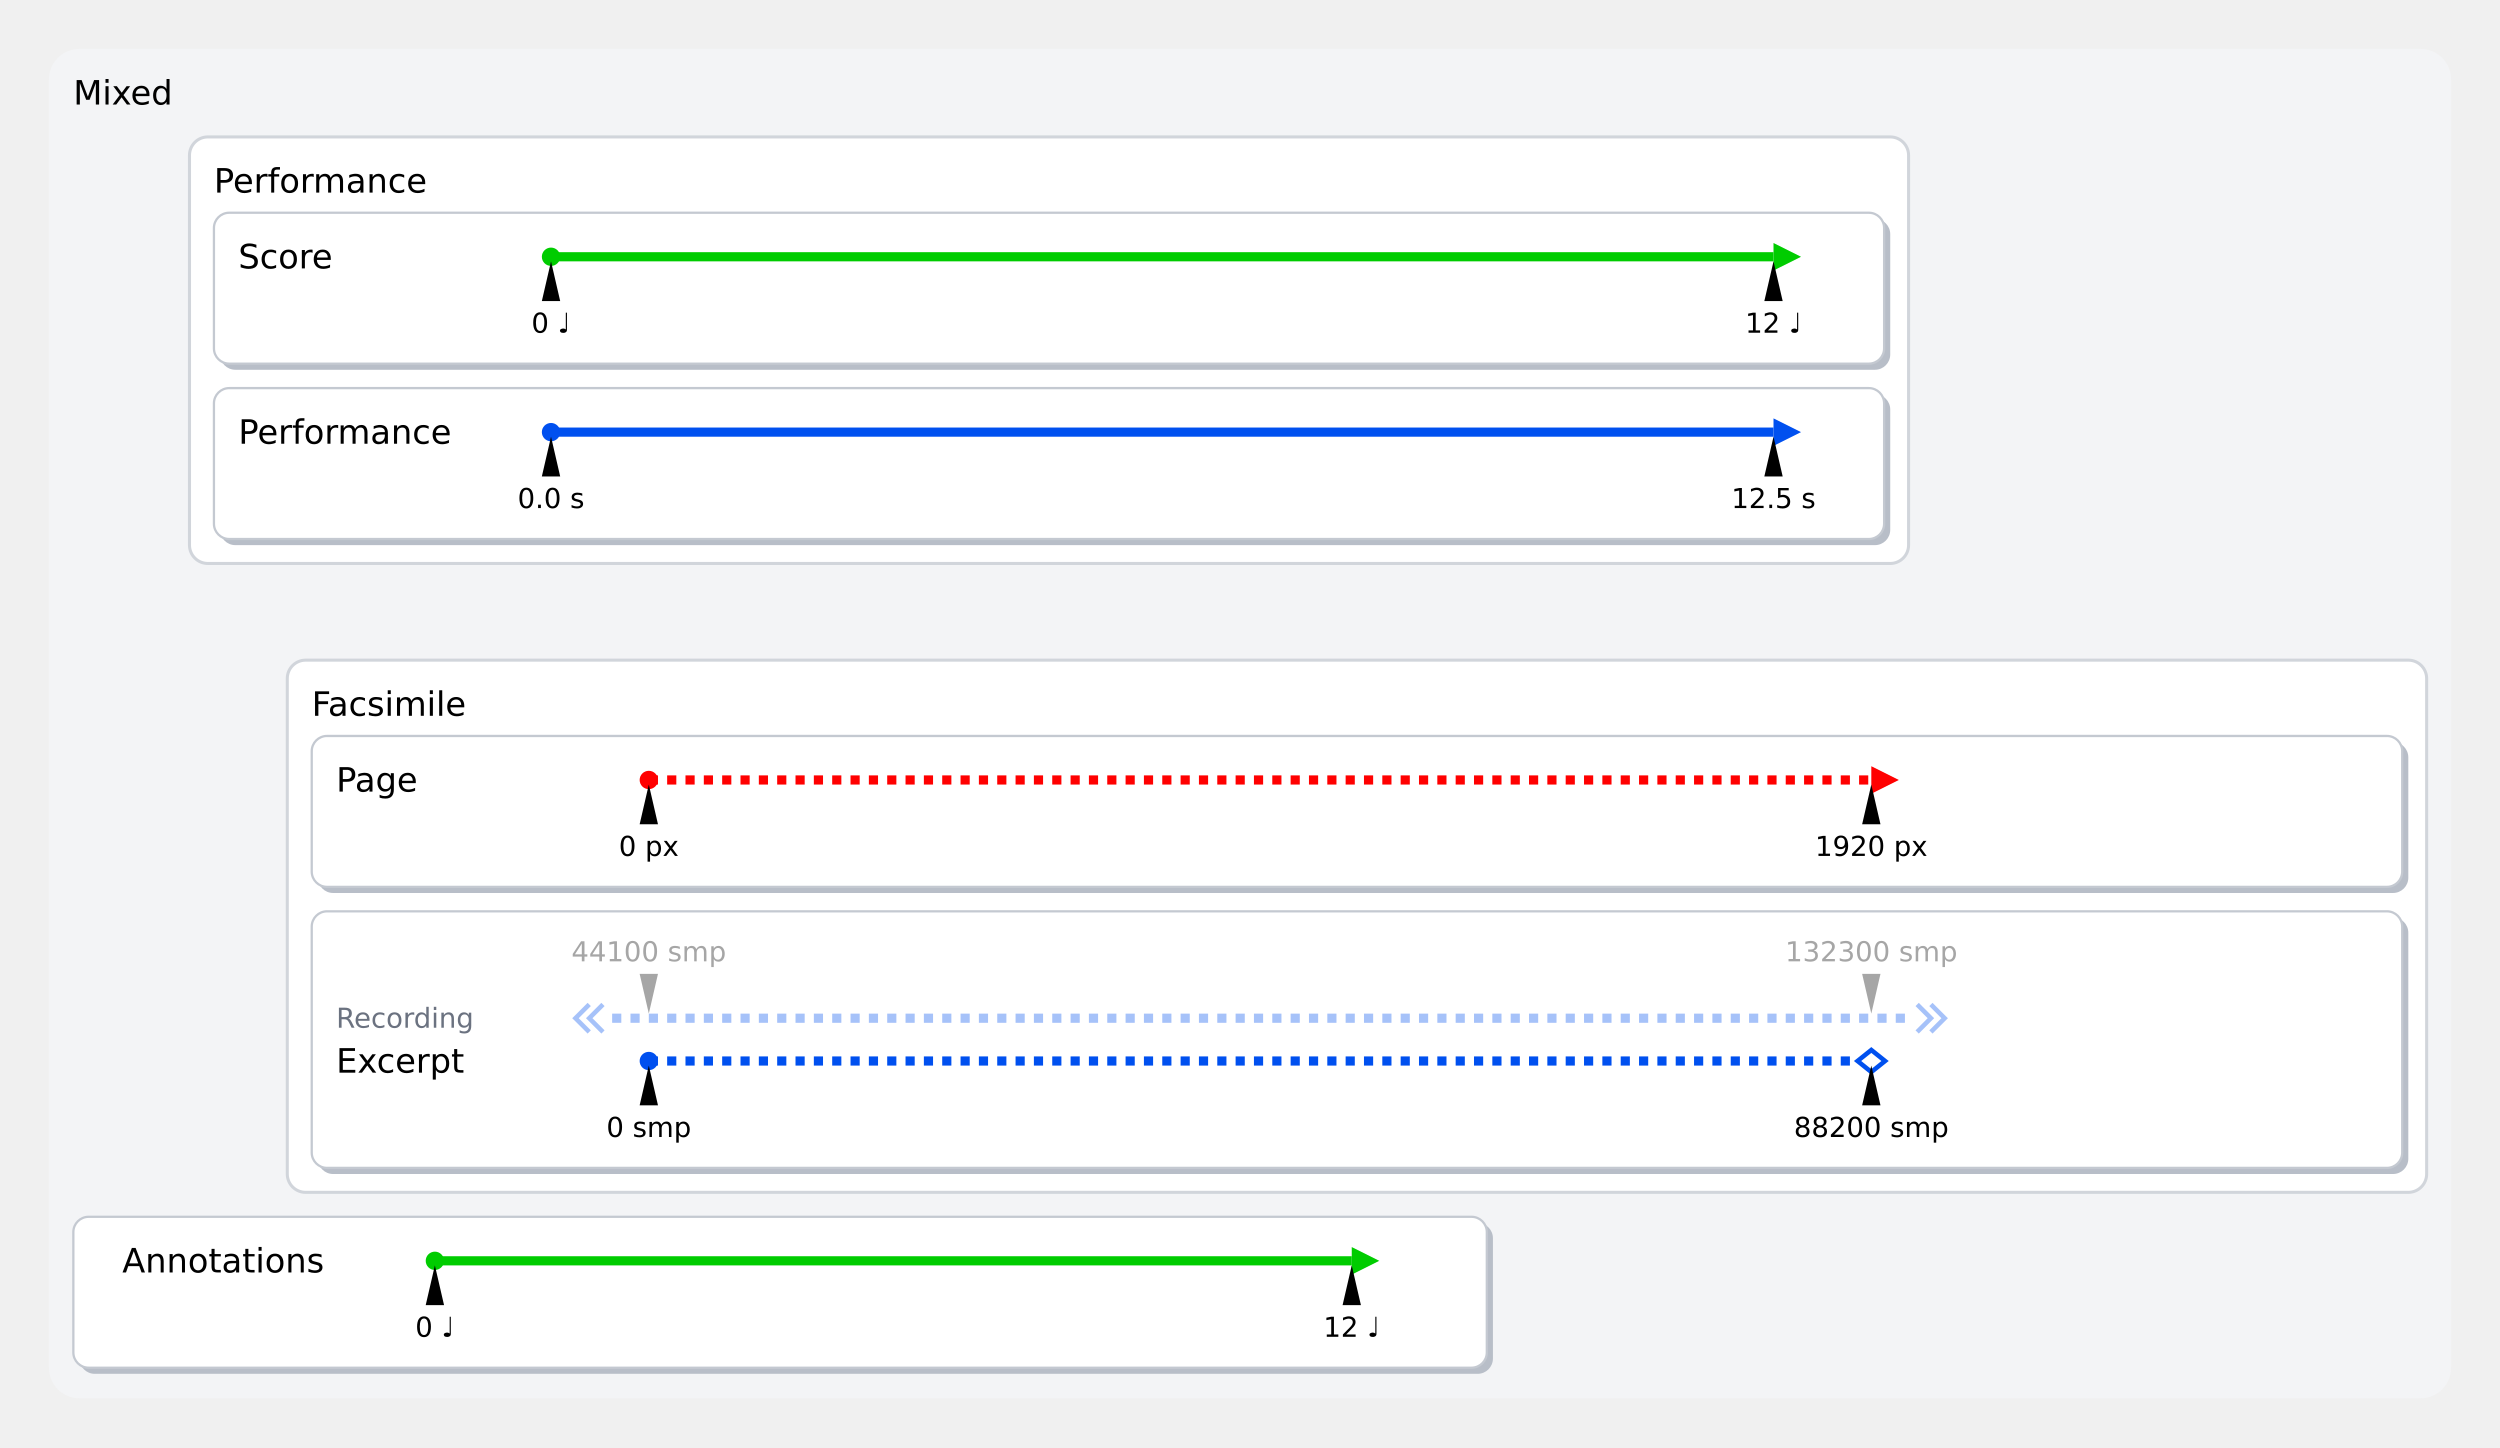
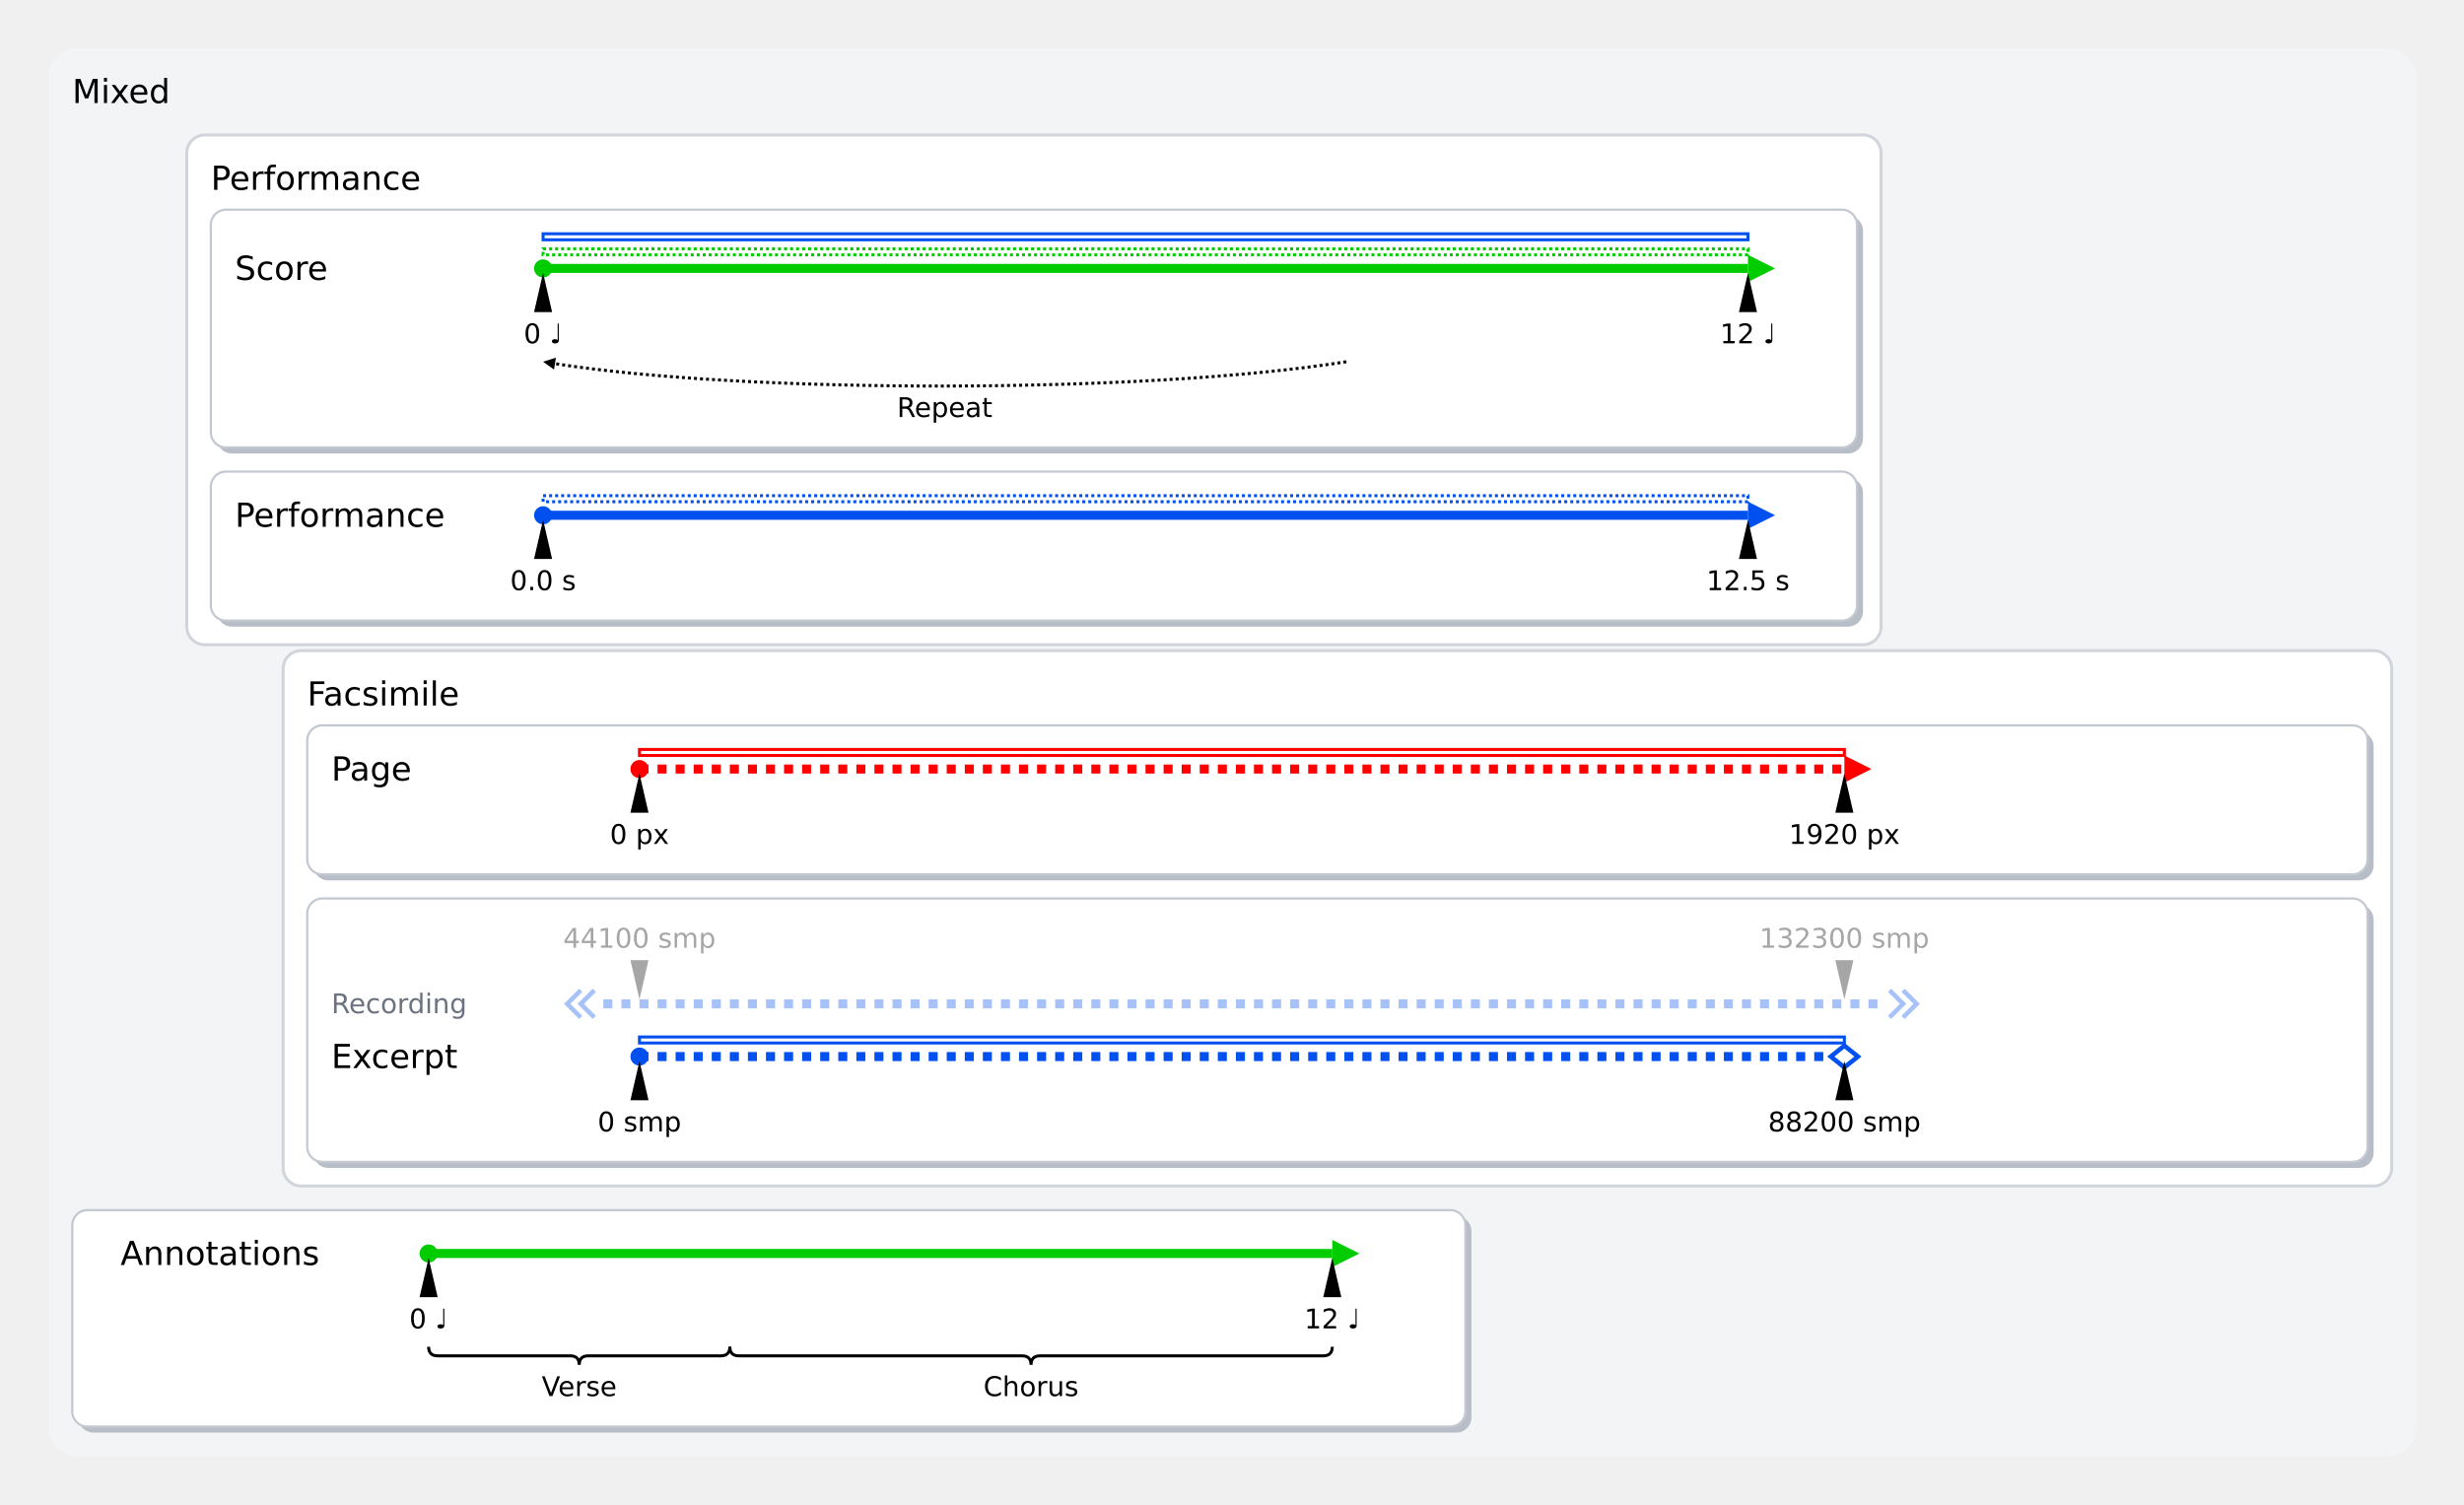
- <svg xmlns="http://www.w3.org/2000/svg" width="818" height="473.516" viewBox="0 0 818 473.516" font-family="DejaVu Sans" text-rendering="geometricPrecision" style="font-kerning:none;font-variant-ligatures:none">
+ <svg xmlns="http://www.w3.org/2000/svg" width="818" height="499.59" viewBox="0 0 818 499.59" font-family="DejaVu Sans" text-rendering="geometricPrecision" style="font-kerning:none;font-variant-ligatures:none">
  <g transform="translate(16 16)">
-     <rect x="0" y="0" width="786" height="441.516" rx="10" fill="#F3F4F6" />
+     <rect x="0" y="0" width="786" height="467.59" rx="10" fill="#F3F4F6" />
    <text data-address="name" x="8" y="18.21" text-anchor="start" font-size="11" fill="#000000">Mixed</text>
-     <rect data-address="group_1" x="46" y="28.805" width="562.485" height="139.562" rx="6" fill="#FFFFFF" stroke="#D1D5DB" stroke-width="1" />
+     <rect data-address="group_1" x="46" y="28.805" width="562.485" height="169.234" rx="6" fill="#FFFFFF" stroke="#D1D5DB" stroke-width="1" />
    <text data-address="group_1/name" x="54" y="47.015" text-anchor="start" font-size="11" fill="#000000">Performance</text>
-     <rect data-address="score/card" x="56" y="55.609" width="546.485" height="49.379" rx="5" fill="#B8BEC8" />
-     <rect data-address="score/card" x="54" y="53.609" width="546.485" height="49.379" rx="5" fill="#FFFFFF" stroke="#C4C9D1" stroke-width="0.75" />
-     <line data-address="score" x1="164.292" y1="68.012" x2="564.292" y2="68.012" stroke="#00CC00" stroke-width="3" />
-     <circle data-address="score" cx="164.292" cy="68.012" r="3" fill="#00CC00" />
-     <polygon data-address="score" points="573.292,68.012 564.292,63.512 564.292,72.512" fill="#00CC00" />
-     <polygon data-address="score/start" points="164.292,69.512 161.292,82.512 167.292,82.512" fill="#000000" />
-     <polygon data-address="score/end" points="564.292,69.512 561.292,82.512 567.292,82.512" fill="#000000" />
-     <text data-address="score/name" x="62" y="71.82" text-anchor="start" font-size="11" fill="#000000">Score</text>
-     <text data-address="score/start/label" x="164.292" y="92.866" text-anchor="middle" font-size="9" fill="#000000">0 ♩</text>
-     <text data-address="score/end/label" x="564.292" y="92.866" text-anchor="middle" font-size="9" fill="#000000">12 ♩</text>
-     <rect data-address="performance/card" x="56" y="112.988" width="546.485" height="49.379" rx="5" fill="#B8BEC8" />
-     <rect data-address="performance/card" x="54" y="110.988" width="546.485" height="49.379" rx="5" fill="#FFFFFF" stroke="#C4C9D1" stroke-width="0.75" />
-     <line data-address="performance" x1="164.292" y1="125.391" x2="564.292" y2="125.391" stroke="#0050EF" stroke-width="3" />
-     <circle data-address="performance" cx="164.292" cy="125.391" r="3" fill="#0050EF" />
-     <polygon data-address="performance" points="573.292,125.391 564.292,120.891 564.292,129.891" fill="#0050EF" />
-     <polygon data-address="performance/start" points="164.292,126.891 161.292,139.891 167.292,139.891" fill="#000000" />
-     <polygon data-address="performance/end" points="564.292,126.891 561.292,139.891 567.292,139.891" fill="#000000" />
-     <text data-address="performance/name" x="62" y="129.199" text-anchor="start" font-size="11" fill="#000000">Performance</text>
-     <text data-address="performance/start/label" x="164.292" y="150.245" text-anchor="middle" font-size="9" fill="#000000">0.0 s</text>
-     <text data-address="performance/end/label" x="564.292" y="150.245" text-anchor="middle" font-size="9" fill="#000000">12.5 s</text>
-     <rect data-address="group_2" x="78" y="200" width="700" height="174.137" rx="6" fill="#FFFFFF" stroke="#D1D5DB" stroke-width="1" />
+     <rect data-address="score/card" x="56" y="55.609" width="546.485" height="78.953" rx="5" fill="#B8BEC8" />
+     <rect data-address="score/card" x="54" y="53.609" width="546.485" height="78.953" rx="5" fill="#FFFFFF" stroke="#C4C9D1" stroke-width="0.75" />
+     <polygon data-address="score/cmap_1" points="164.292,66.609 564.292,66.609 564.292,68.609 164.292,68.609" fill="none" stroke="#00CC00" stroke-width="1" stroke-dasharray="1 1" />
+     <polygon data-address="score/cmap_2" points="164.292,61.609 564.292,61.609 564.292,63.609 164.292,63.609" fill="none" stroke="#0050EF" stroke-width="1" />
+     <path data-address="score/jump_1" d="M430.958 104.086C364.291 114.753 230.958 114.753 168.241 104.718" fill="none" stroke="#000000" stroke-width="1" stroke-dasharray="1 1" />
+     <polygon data-address="score/jump_1" points="164.292,104.086 167.925,106.693 168.557,102.743" fill="#000000" />
+     <line data-address="score" x1="164.292" y1="73.109" x2="564.292" y2="73.109" stroke="#00CC00" stroke-width="3" />
+     <circle data-address="score" cx="164.292" cy="73.109" r="3" fill="#00CC00" />
+     <polygon data-address="score" points="573.292,73.109 564.292,68.609 564.292,77.609" fill="#00CC00" />
+     <polygon data-address="score/start" points="164.292,74.609 161.292,87.609 167.292,87.609" fill="#000000" />
+     <polygon data-address="score/end" points="564.292,74.609 561.292,87.609 567.292,87.609" fill="#000000" />
+     <text data-address="score/name" x="62" y="76.918" text-anchor="start" font-size="11" fill="#000000">Score</text>
+     <text data-address="score/start/label" x="164.292" y="97.963" text-anchor="middle" font-size="9" fill="#000000">0 ♩</text>
+     <text data-address="score/end/label" x="564.292" y="97.963" text-anchor="middle" font-size="9" fill="#000000">12 ♩</text>
+     <text data-address="score/jump_1/label" x="297.625" y="122.44" text-anchor="middle" font-size="9" fill="#000000">Repeat</text>
+     <rect data-address="performance/card" x="56" y="142.562" width="546.485" height="49.477" rx="5" fill="#B8BEC8" />
+     <rect data-address="performance/card" x="54" y="140.562" width="546.485" height="49.477" rx="5" fill="#FFFFFF" stroke="#C4C9D1" stroke-width="0.75" />
+     <polygon data-address="performance/cmap_1" points="164.292,148.562 564.292,148.562 564.292,150.562 164.292,150.562" fill="none" stroke="#0050EF" stroke-width="1" stroke-dasharray="1 1" />
+     <line data-address="performance" x1="164.292" y1="155.062" x2="564.292" y2="155.062" stroke="#0050EF" stroke-width="3" />
+     <circle data-address="performance" cx="164.292" cy="155.062" r="3" fill="#0050EF" />
+     <polygon data-address="performance" points="573.292,155.062 564.292,150.562 564.292,159.562" fill="#0050EF" />
+     <polygon data-address="performance/start" points="164.292,156.562 161.292,169.562 167.292,169.562" fill="#000000" />
+     <polygon data-address="performance/end" points="564.292,156.562 561.292,169.562 567.292,169.562" fill="#000000" />
+     <text data-address="performance/name" x="62" y="158.871" text-anchor="start" font-size="11" fill="#000000">Performance</text>
+     <text data-address="performance/start/label" x="164.292" y="179.917" text-anchor="middle" font-size="9" fill="#000000">0.0 s</text>
+     <text data-address="performance/end/label" x="564.292" y="179.917" text-anchor="middle" font-size="9" fill="#000000">12.5 s</text>
+     <rect data-address="group_2" x="78" y="200" width="700" height="177.734" rx="6" fill="#FFFFFF" stroke="#D1D5DB" stroke-width="1" />
    <text data-address="group_2/name" x="86" y="218.21" text-anchor="start" font-size="11" fill="#000000">Facsimile</text>
-     <rect data-address="page/card" x="88" y="226.805" width="684" height="49.379" rx="5" fill="#B8BEC8" />
-     <rect data-address="page/card" x="86" y="224.805" width="684" height="49.379" rx="5" fill="#FFFFFF" stroke="#C4C9D1" stroke-width="0.75" />
-     <line data-address="page" x1="196.292" y1="239.207" x2="596.292" y2="239.207" stroke="#FF0000" stroke-width="3" stroke-dasharray="3 3" />
-     <circle data-address="page" cx="196.292" cy="239.207" r="3" fill="#FF0000" />
-     <polygon data-address="page" points="605.292,239.207 596.292,234.707 596.292,243.707" fill="#FF0000" />
-     <polygon data-address="page/start" points="196.292,240.707 193.292,253.707 199.292,253.707" fill="#000000" />
-     <polygon data-address="page/end" points="596.292,240.707 593.292,253.707 599.292,253.707" fill="#000000" />
-     <text data-address="page/name" x="94" y="243.015" text-anchor="start" font-size="11" fill="#000000">Page</text>
-     <text data-address="page/start/label" x="196.292" y="264.061" text-anchor="middle" font-size="9" fill="#000000">0 px</text>
-     <text data-address="page/end/label" x="596.292" y="264.061" text-anchor="middle" font-size="9" fill="#000000">1920 px</text>
-     <rect data-address="excerpt/card" x="88" y="284.184" width="684" height="83.953" rx="5" fill="#B8BEC8" />
-     <rect data-address="excerpt/card" x="86" y="282.184" width="684" height="83.953" rx="5" fill="#FFFFFF" stroke="#C4C9D1" stroke-width="0.75" />
-     <line data-address="recording" x1="184.292" y1="317.16" x2="608.292" y2="317.16" stroke="#0050EF" stroke-width="3" stroke-dasharray="3 3" opacity="0.35" />
-     <polyline data-address="recording" points="181.292,312.66 176.792,317.16 181.292,321.66" fill="none" stroke="#0050EF" stroke-width="1.5" opacity="0.35" />
-     <polyline data-address="recording" points="176.792,312.66 172.292,317.16 176.792,321.66" fill="none" stroke="#0050EF" stroke-width="1.5" opacity="0.35" />
-     <polyline data-address="recording" points="611.292,312.66 615.792,317.16 611.292,321.66" fill="none" stroke="#0050EF" stroke-width="1.5" opacity="0.35" />
-     <polyline data-address="recording" points="615.792,312.66 620.292,317.16 615.792,321.66" fill="none" stroke="#0050EF" stroke-width="1.5" opacity="0.35" />
-     <line data-address="excerpt" x1="196.292" y1="331.16" x2="591.792" y2="331.16" stroke="#0050EF" stroke-width="3" stroke-dasharray="3 3" />
-     <circle data-address="excerpt" cx="196.292" cy="331.16" r="3" fill="#0050EF" />
-     <polygon data-address="excerpt" points="591.792,331.16 596.292,327.56 600.792,331.16 596.292,334.76" fill="none" stroke="#0050EF" stroke-width="1.5" />
-     <polygon data-address="excerpt/start" points="196.292,315.66 193.292,302.66 199.292,302.66" fill="#000000" opacity="0.35" />
-     <polygon data-address="excerpt/end" points="596.292,315.66 593.292,302.66 599.292,302.66" fill="#000000" opacity="0.35" />
-     <polygon data-address="excerpt/start" points="196.292,332.66 193.292,345.66 199.292,345.66" fill="#000000" />
-     <polygon data-address="excerpt/end" points="596.292,332.66 593.292,345.66 599.292,345.66" fill="#000000" />
-     <text data-address="recording/name" x="94" y="320.276" text-anchor="start" font-size="9" fill="#6B7280">Recording</text>
-     <text data-address="excerpt/name" x="94" y="334.968" text-anchor="start" font-size="11" fill="#000000">Excerpt</text>
-     <text data-address="excerpt/start/label" x="196.292" y="298.538" text-anchor="middle" font-size="9" fill="#000000" opacity="0.35">44100 smp</text>
-     <text data-address="excerpt/end/label" x="596.292" y="298.538" text-anchor="middle" font-size="9" fill="#000000" opacity="0.35">132300 smp</text>
-     <text data-address="excerpt/start/label" x="196.292" y="356.014" text-anchor="middle" font-size="9" fill="#000000">0 smp</text>
-     <text data-address="excerpt/end/label" x="596.292" y="356.014" text-anchor="middle" font-size="9" fill="#000000">88200 smp</text>
-     <rect data-address="annotations/card" x="10" y="384.137" width="462.485" height="49.379" rx="5" fill="#B8BEC8" />
-     <rect data-address="annotations/card" x="8" y="382.137" width="462.485" height="49.379" rx="5" fill="#FFFFFF" stroke="#C4C9D1" stroke-width="0.75" />
-     <line data-address="annotations" x1="126.291" y1="396.539" x2="426.291" y2="396.539" stroke="#00CC00" stroke-width="3" />
-     <circle data-address="annotations" cx="126.291" cy="396.539" r="3" fill="#00CC00" />
-     <polygon data-address="annotations" points="435.291,396.539 426.291,392.039 426.291,401.039" fill="#00CC00" />
-     <polygon data-address="annotations/start" points="126.291,398.039 123.291,411.039 129.292,411.039" fill="#000000" />
-     <polygon data-address="annotations/end" points="426.291,398.039 423.291,411.039 429.291,411.039" fill="#000000" />
-     <text data-address="annotations/name" x="24" y="400.347" text-anchor="start" font-size="11" fill="#000000">Annotations</text>
-     <text data-address="annotations/start/label" x="126.291" y="421.393" text-anchor="middle" font-size="9" fill="#000000">0 ♩</text>
-     <text data-address="annotations/end/label" x="426.291" y="421.393" text-anchor="middle" font-size="9" fill="#000000">12 ♩</text>
+     <rect data-address="page/card" x="88" y="226.805" width="684" height="49.477" rx="5" fill="#B8BEC8" />
+     <rect data-address="page/card" x="86" y="224.805" width="684" height="49.477" rx="5" fill="#FFFFFF" stroke="#C4C9D1" stroke-width="0.75" />
+     <polygon data-address="page/cmap_1" points="196.292,232.805 596.292,232.805 596.292,234.805 196.292,234.805" fill="none" stroke="#FF0000" stroke-width="1" />
+     <line data-address="page" x1="196.292" y1="239.305" x2="596.292" y2="239.305" stroke="#FF0000" stroke-width="3" stroke-dasharray="3 3" />
+     <circle data-address="page" cx="196.292" cy="239.305" r="3" fill="#FF0000" />
+     <polygon data-address="page" points="605.292,239.305 596.292,234.805 596.292,243.805" fill="#FF0000" />
+     <polygon data-address="page/start" points="196.292,240.805 193.292,253.805 199.292,253.805" fill="#000000" />
+     <polygon data-address="page/end" points="596.292,240.805 593.292,253.805 599.292,253.805" fill="#000000" />
+     <text data-address="page/name" x="94" y="243.113" text-anchor="start" font-size="11" fill="#000000">Page</text>
+     <text data-address="page/start/label" x="196.292" y="264.159" text-anchor="middle" font-size="9" fill="#000000">0 px</text>
+     <text data-address="page/end/label" x="596.292" y="264.159" text-anchor="middle" font-size="9" fill="#000000">1920 px</text>
+     <rect data-address="excerpt/card" x="88" y="284.281" width="684" height="87.453" rx="5" fill="#B8BEC8" />
+     <rect data-address="excerpt/card" x="86" y="282.281" width="684" height="87.453" rx="5" fill="#FFFFFF" stroke="#C4C9D1" stroke-width="0.75" />
+     <polygon data-address="recording/cmap_2" points="196.292,328.258 596.292,328.258 596.292,330.258 196.292,330.258" fill="none" stroke="#0050EF" stroke-width="1" />
+     <line data-address="recording" x1="184.292" y1="317.258" x2="608.292" y2="317.258" stroke="#0050EF" stroke-width="3" stroke-dasharray="3 3" opacity="0.35" />
+     <polyline data-address="recording" points="181.292,312.758 176.792,317.258 181.292,321.758" fill="none" stroke="#0050EF" stroke-width="1.5" opacity="0.35" />
+     <polyline data-address="recording" points="176.792,312.758 172.292,317.258 176.792,321.758" fill="none" stroke="#0050EF" stroke-width="1.5" opacity="0.35" />
+     <polyline data-address="recording" points="611.292,312.758 615.792,317.258 611.292,321.758" fill="none" stroke="#0050EF" stroke-width="1.5" opacity="0.35" />
+     <polyline data-address="recording" points="615.792,312.758 620.292,317.258 615.792,321.758" fill="none" stroke="#0050EF" stroke-width="1.5" opacity="0.35" />
+     <line data-address="excerpt" x1="196.292" y1="334.758" x2="591.792" y2="334.758" stroke="#0050EF" stroke-width="3" stroke-dasharray="3 3" />
+     <circle data-address="excerpt" cx="196.292" cy="334.758" r="3" fill="#0050EF" />
+     <polygon data-address="excerpt" points="591.792,334.758 596.292,331.158 600.792,334.758 596.292,338.358" fill="none" stroke="#0050EF" stroke-width="1.5" />
+     <polygon data-address="excerpt/start" points="196.292,315.758 193.292,302.758 199.292,302.758" fill="#000000" opacity="0.35" />
+     <polygon data-address="excerpt/end" points="596.292,315.758 593.292,302.758 599.292,302.758" fill="#000000" opacity="0.35" />
+     <polygon data-address="excerpt/start" points="196.292,336.258 193.292,349.258 199.292,349.258" fill="#000000" />
+     <polygon data-address="excerpt/end" points="596.292,336.258 593.292,349.258 599.292,349.258" fill="#000000" />
+     <text data-address="recording/name" x="94" y="320.373" text-anchor="start" font-size="9" fill="#6B7280">Recording</text>
+     <text data-address="excerpt/name" x="94" y="338.566" text-anchor="start" font-size="11" fill="#000000">Excerpt</text>
+     <text data-address="excerpt/start/label" x="196.292" y="298.635" text-anchor="middle" font-size="9" fill="#000000" opacity="0.35">44100 smp</text>
+     <text data-address="excerpt/end/label" x="596.292" y="298.635" text-anchor="middle" font-size="9" fill="#000000" opacity="0.35">132300 smp</text>
+     <text data-address="excerpt/start/label" x="196.292" y="359.612" text-anchor="middle" font-size="9" fill="#000000">0 smp</text>
+     <text data-address="excerpt/end/label" x="596.292" y="359.612" text-anchor="middle" font-size="9" fill="#000000">88200 smp</text>
+     <rect data-address="annotations/card" x="10" y="387.734" width="462.485" height="71.856" rx="5" fill="#B8BEC8" />
+     <rect data-address="annotations/card" x="8" y="385.734" width="462.485" height="71.856" rx="5" fill="#FFFFFF" stroke="#C4C9D1" stroke-width="0.75" />
+     <path data-address="annotations/region_1" d="M126.291 431.113Q126.291 434.113 129.292 434.113L173.292 434.113Q176.292 434.113 176.292 437.113Q176.292 434.113 179.292 434.113L223.292 434.113Q226.292 434.113 226.292 431.113" fill="none" stroke="#000000" stroke-width="1" />
+     <path data-address="annotations/region_2" d="M226.292 431.113Q226.292 434.113 229.292 434.113L323.291 434.113Q326.291 434.113 326.291 437.113Q326.291 434.113 329.291 434.113L423.291 434.113Q426.291 434.113 426.291 431.113" fill="none" stroke="#000000" stroke-width="1" />
+     <line data-address="annotations" x1="126.291" y1="400.137" x2="426.291" y2="400.137" stroke="#00CC00" stroke-width="3" />
+     <circle data-address="annotations" cx="126.291" cy="400.137" r="3" fill="#00CC00" />
+     <polygon data-address="annotations" points="435.291,400.137 426.291,395.637 426.291,404.637" fill="#00CC00" />
+     <polygon data-address="annotations/start" points="126.291,401.637 123.291,414.637 129.292,414.637" fill="#000000" />
+     <polygon data-address="annotations/end" points="426.291,401.637 423.291,414.637 429.291,414.637" fill="#000000" />
+     <text data-address="annotations/name" x="24" y="403.945" text-anchor="start" font-size="11" fill="#000000">Annotations</text>
+     <text data-address="annotations/start/label" x="126.291" y="424.991" text-anchor="middle" font-size="9" fill="#000000">0 ♩</text>
+     <text data-address="annotations/end/label" x="426.291" y="424.991" text-anchor="middle" font-size="9" fill="#000000">12 ♩</text>
+     <text data-address="annotations/region_1/label" x="176.292" y="447.467" text-anchor="middle" font-size="9" fill="#000000">Verse</text>
+     <text data-address="annotations/region_2/label" x="326.291" y="447.467" text-anchor="middle" font-size="9" fill="#000000">Chorus</text>
  </g>
</svg>
